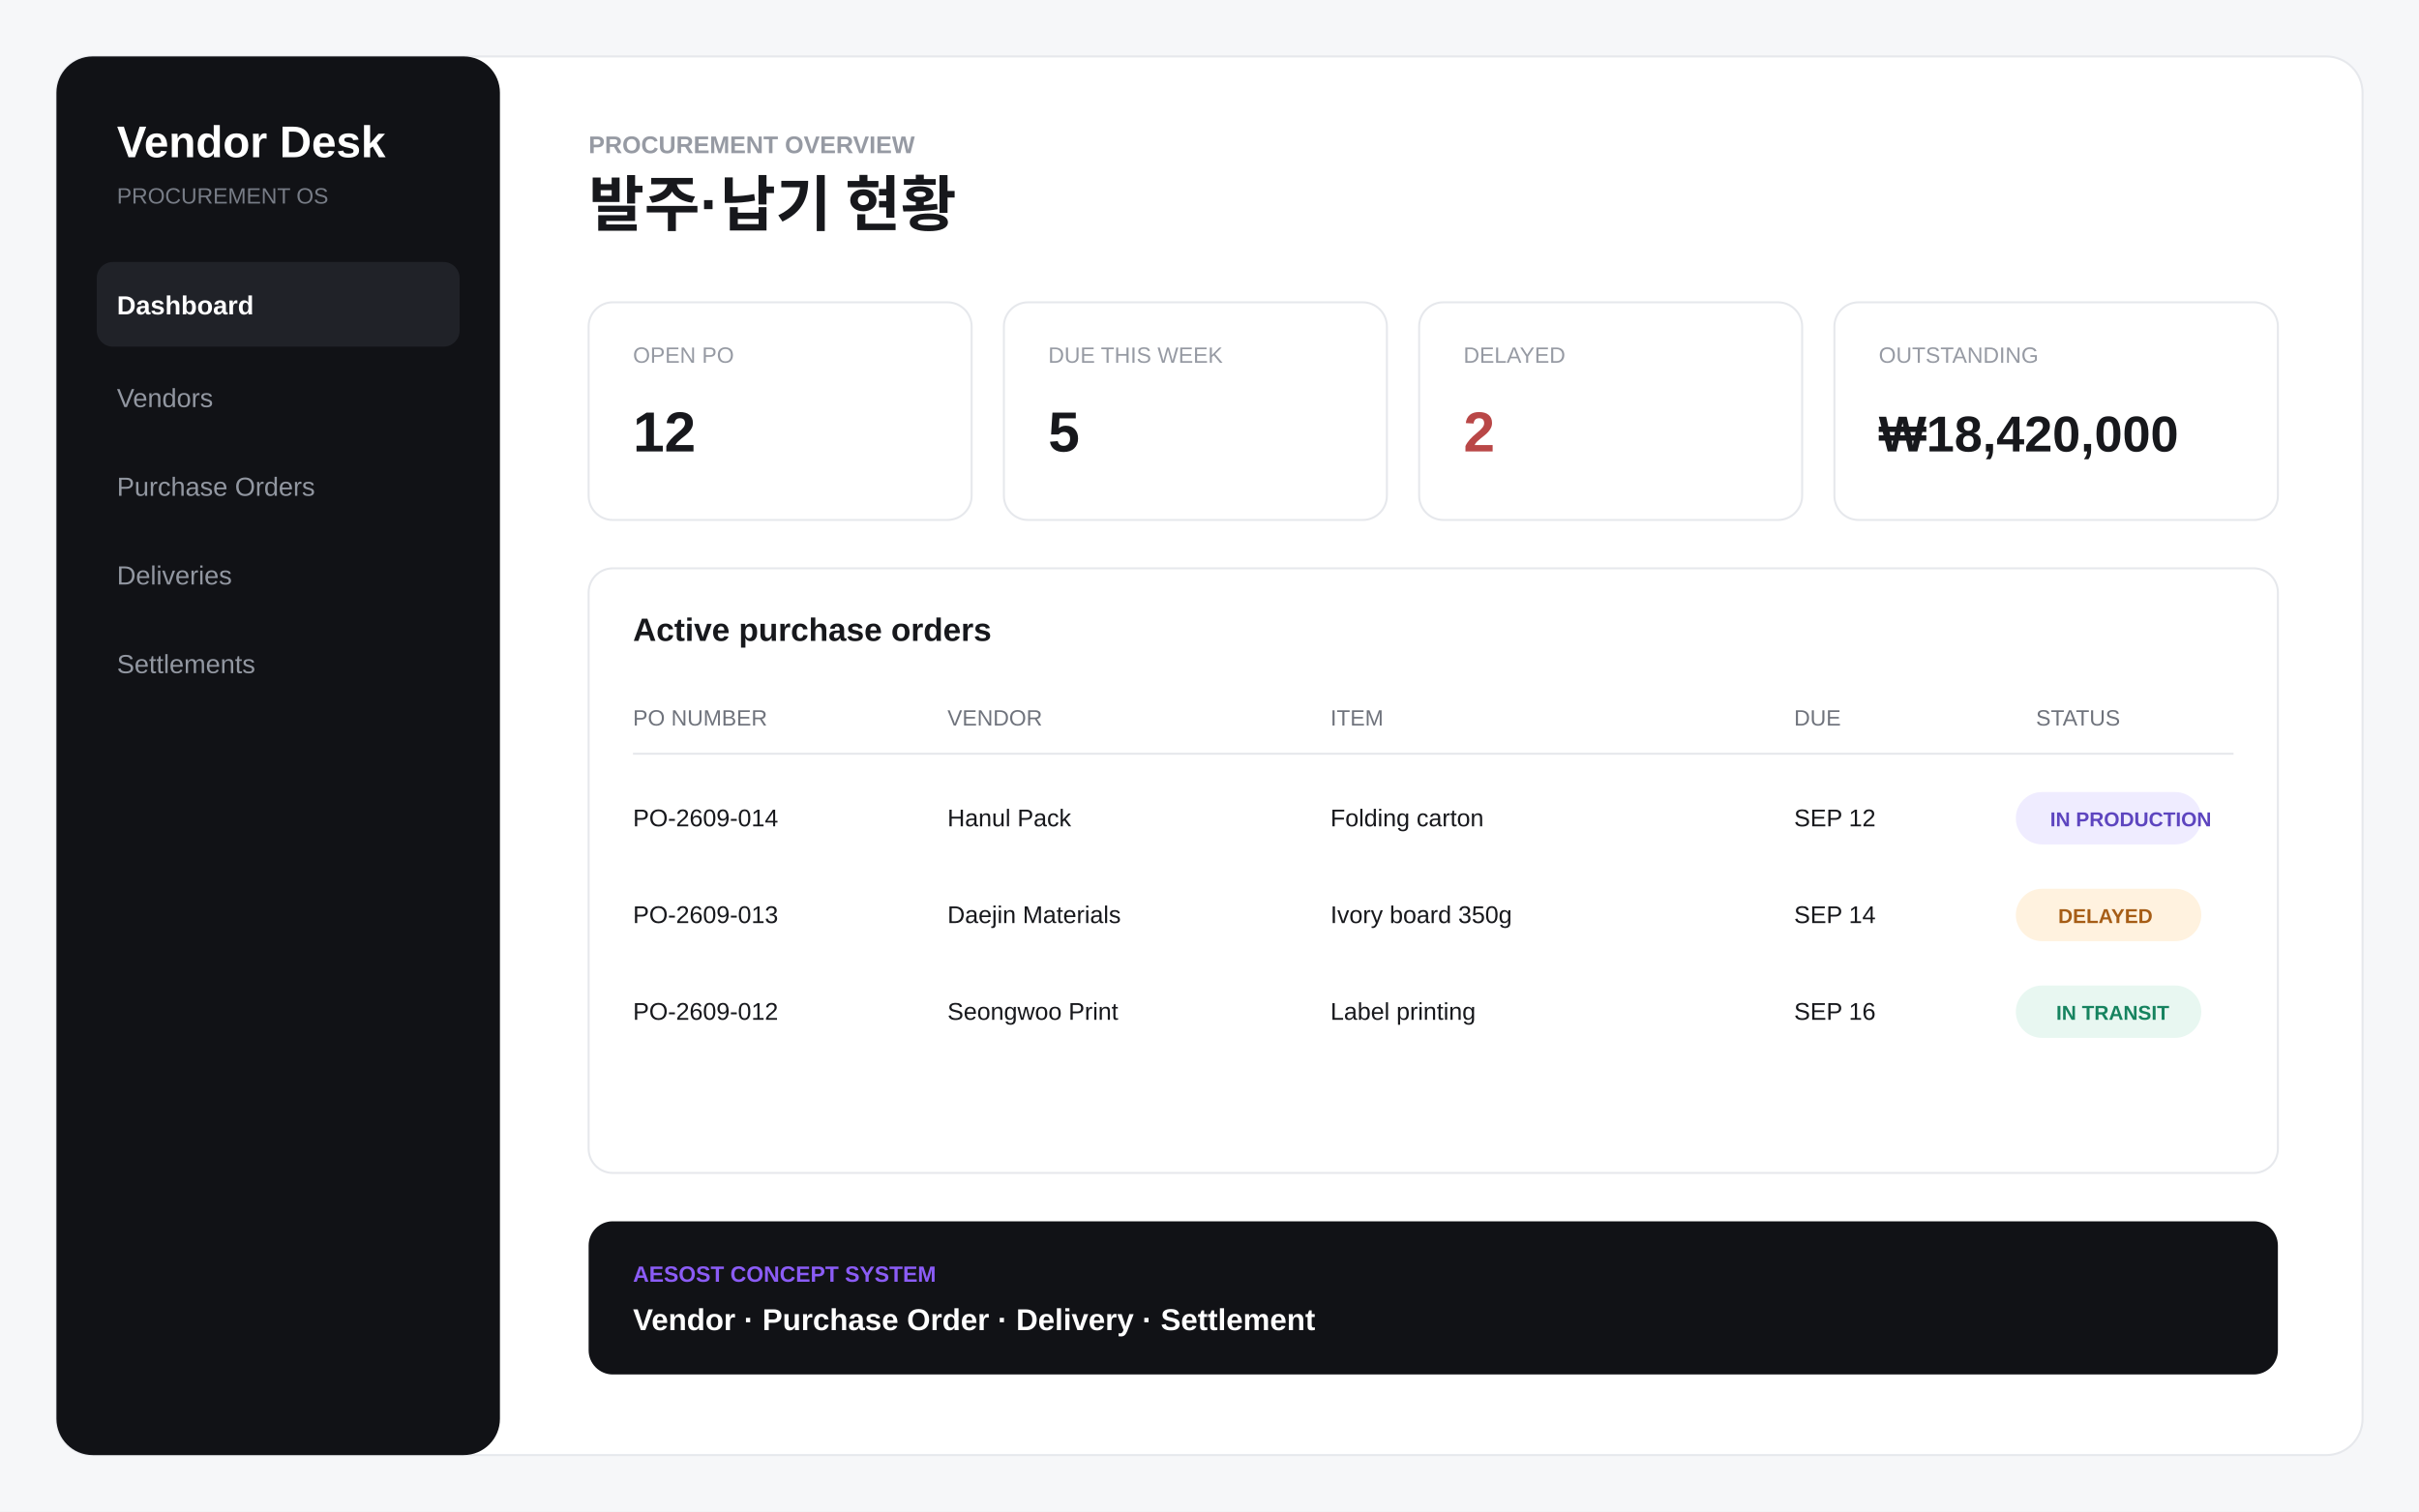
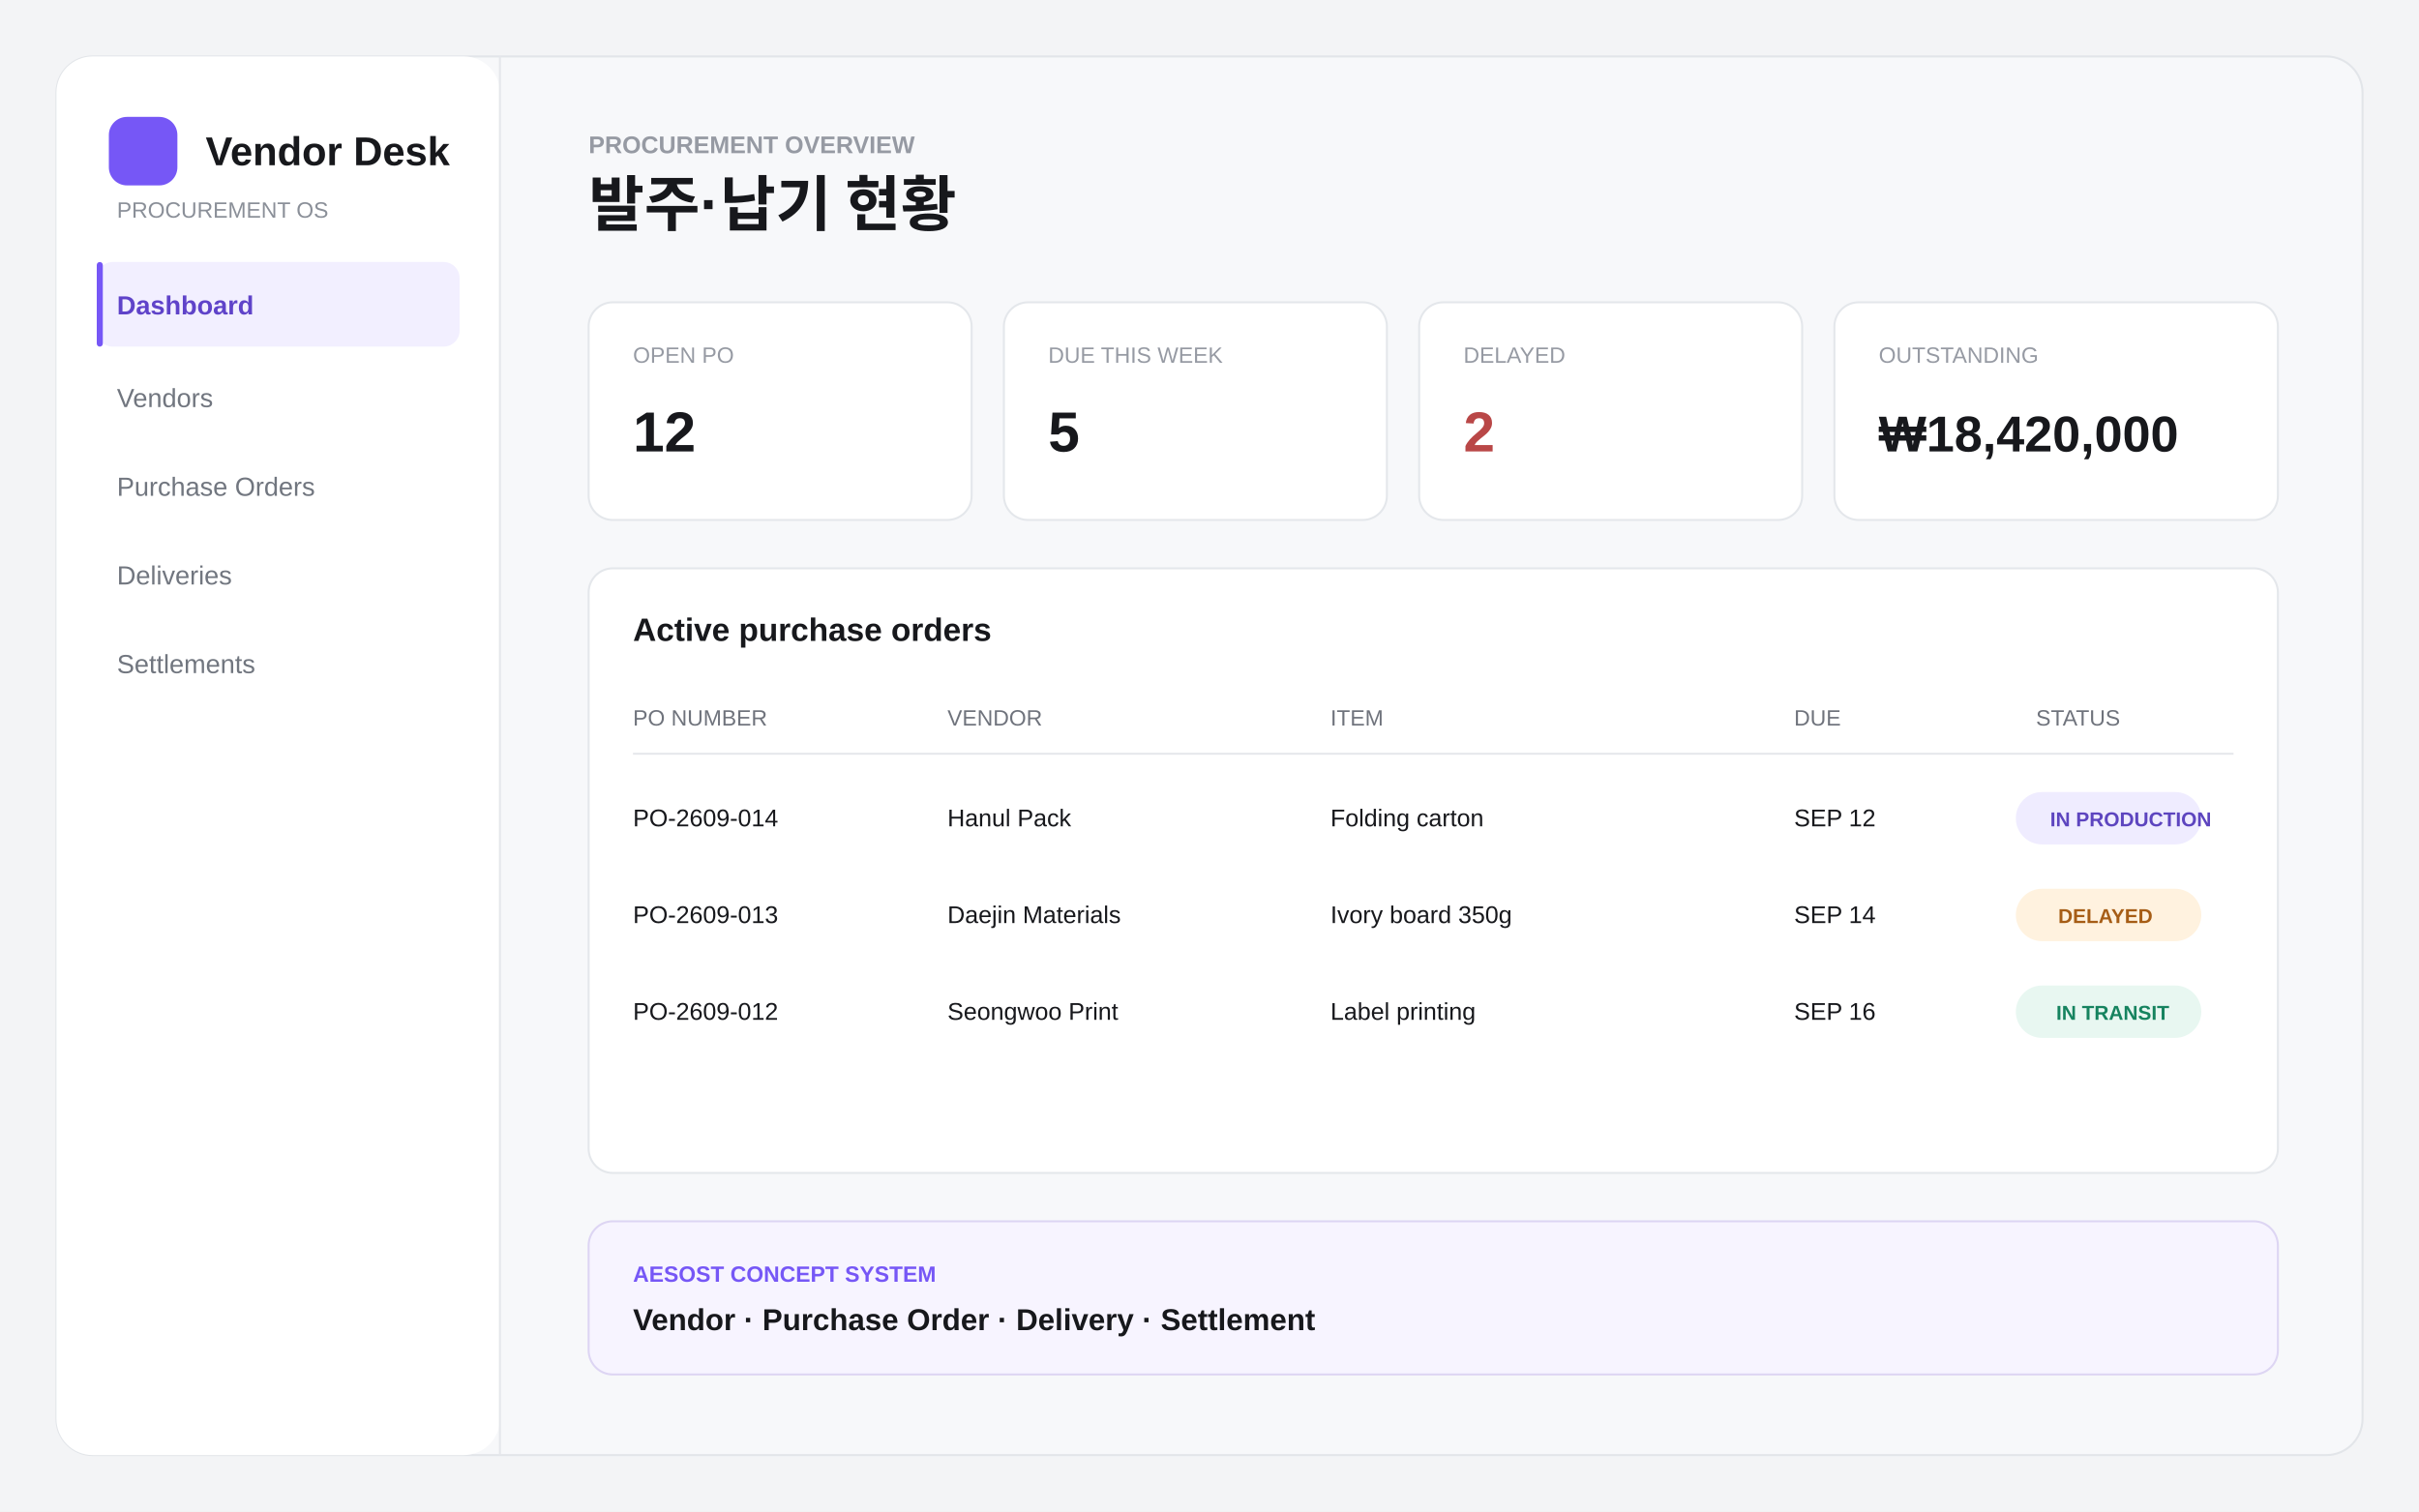
<svg xmlns="http://www.w3.org/2000/svg" viewBox="0 0 1200 750">
-   <rect width="1200" height="750" fill="#f6f7f9" />
-   <rect x="28" y="28" width="1144" height="694" rx="18" fill="#fff" stroke="#e6e8ec" />
-   <rect x="28" y="28" width="220" height="694" rx="18" fill="#111216" />
-   <text x="58" y="78" font-family="Arial,sans-serif" font-size="22" font-weight="700" fill="#fff">Vendor Desk</text>
-   <text x="58" y="101" font-family="Arial,sans-serif" font-size="11" fill="#777c86">PROCUREMENT OS</text>
-   <g font-family="Arial,sans-serif" font-size="13" fill="#9297a1">
+   <rect width="1200" height="750" fill="#F3F4F6" />
+   <rect x="28" y="28" width="1144" height="694" rx="18" fill="#F7F8FA" stroke="#E2E5E9" />
+   <rect x="28" y="28" width="220" height="694" rx="18" fill="#FFFFFF" />
+   <line x1="248" y1="28" x2="248" y2="722" stroke="#E5E7EB" />
+   <rect x="54" y="58" width="34" height="34" rx="9" fill="#7657F6" />
+   <text x="102" y="82" font-family="Arial,sans-serif" font-size="20" font-weight="700" fill="#17181C">Vendor Desk</text>
+   <text x="58" y="108" font-family="Arial,sans-serif" font-size="11" fill="#8A8F98">PROCUREMENT OS</text>
+   <g font-family="Arial,sans-serif" font-size="13" fill="#71767F">
    <text x="58" y="158">Dashboard</text>
    <text x="58" y="202">Vendors</text>
    <text x="58" y="246">Purchase Orders</text>
    <text x="58" y="290">Deliveries</text>
    <text x="58" y="334">Settlements</text>
  </g>
-   <rect x="48" y="130" width="180" height="42" rx="8" fill="#202228" />
-   <text x="58" y="156" font-family="Arial,sans-serif" font-size="13" font-weight="700" fill="#fff">Dashboard</text>
-   <text x="292" y="76" font-family="Arial,sans-serif" font-size="12" font-weight="700" fill="#969aa3">PROCUREMENT OVERVIEW</text>
-   <text x="292" y="112" font-family="Arial,sans-serif" font-size="30" font-weight="700" fill="#17181c">발주·납기 현황</text>
+   <rect x="48" y="130" width="180" height="42" rx="8" fill="#F2EFFF" />
+   <rect x="48" y="130" width="3" height="42" rx="1.5" fill="#7657F6" />
+   <text x="58" y="156" font-family="Arial,sans-serif" font-size="13" font-weight="700" fill="#5F43C9">Dashboard</text>
+   <text x="292" y="76" font-family="Arial,sans-serif" font-size="12" font-weight="700" fill="#969AA3">PROCUREMENT OVERVIEW</text>
+   <text x="292" y="112" font-family="Arial,sans-serif" font-size="30" font-weight="700" fill="#17181C">발주·납기 현황</text>
  <g>
-     <rect x="292" y="150" width="190" height="108" rx="12" fill="#fff" stroke="#e6e8ec" />
-     <text x="314" y="180" font-family="Arial,sans-serif" font-size="11" fill="#969aa3">OPEN PO</text>
-     <text x="314" y="224" font-family="Arial,sans-serif" font-size="28" font-weight="700" fill="#17181c">12</text>
-     <rect x="498" y="150" width="190" height="108" rx="12" fill="#fff" stroke="#e6e8ec" />
-     <text x="520" y="180" font-family="Arial,sans-serif" font-size="11" fill="#969aa3">DUE THIS WEEK</text>
-     <text x="520" y="224" font-family="Arial,sans-serif" font-size="28" font-weight="700" fill="#17181c">5</text>
-     <rect x="704" y="150" width="190" height="108" rx="12" fill="#fff" stroke="#e6e8ec" />
-     <text x="726" y="180" font-family="Arial,sans-serif" font-size="11" fill="#969aa3">DELAYED</text>
-     <text x="726" y="224" font-family="Arial,sans-serif" font-size="28" font-weight="700" fill="#b94747">2</text>
-     <rect x="910" y="150" width="220" height="108" rx="12" fill="#fff" stroke="#e6e8ec" />
-     <text x="932" y="180" font-family="Arial,sans-serif" font-size="11" fill="#969aa3">OUTSTANDING</text>
-     <text x="932" y="224" font-family="Arial,sans-serif" font-size="25" font-weight="700" fill="#17181c">₩18,420,000</text>
+     <rect x="292" y="150" width="190" height="108" rx="12" fill="#FFFFFF" stroke="#E4E7EB" />
+     <text x="314" y="180" font-family="Arial,sans-serif" font-size="11" fill="#969AA3">OPEN PO</text>
+     <text x="314" y="224" font-family="Arial,sans-serif" font-size="28" font-weight="700" fill="#17181C">12</text>
+     <rect x="498" y="150" width="190" height="108" rx="12" fill="#FFFFFF" stroke="#E4E7EB" />
+     <text x="520" y="180" font-family="Arial,sans-serif" font-size="11" fill="#969AA3">DUE THIS WEEK</text>
+     <text x="520" y="224" font-family="Arial,sans-serif" font-size="28" font-weight="700" fill="#17181C">5</text>
+     <rect x="704" y="150" width="190" height="108" rx="12" fill="#FFFFFF" stroke="#E4E7EB" />
+     <text x="726" y="180" font-family="Arial,sans-serif" font-size="11" fill="#969AA3">DELAYED</text>
+     <text x="726" y="224" font-family="Arial,sans-serif" font-size="28" font-weight="700" fill="#B94747">2</text>
+     <rect x="910" y="150" width="220" height="108" rx="12" fill="#FFFFFF" stroke="#E4E7EB" />
+     <text x="932" y="180" font-family="Arial,sans-serif" font-size="11" fill="#969AA3">OUTSTANDING</text>
+     <text x="932" y="224" font-family="Arial,sans-serif" font-size="25" font-weight="700" fill="#17181C">₩18,420,000</text>
  </g>
-   <rect x="292" y="282" width="838" height="300" rx="12" fill="#fff" stroke="#e6e8ec" />
-   <text x="314" y="318" font-family="Arial,sans-serif" font-size="16" font-weight="700" fill="#17181c">Active purchase orders</text>
-   <g font-family="Arial,sans-serif" font-size="11" fill="#6f737c">
+   <rect x="292" y="282" width="838" height="300" rx="12" fill="#FFFFFF" stroke="#E4E7EB" />
+   <text x="314" y="318" font-family="Arial,sans-serif" font-size="16" font-weight="700" fill="#17181C">Active purchase orders</text>
+   <g font-family="Arial,sans-serif" font-size="11" fill="#6F737C">
    <text x="314" y="360">PO NUMBER</text>
    <text x="470" y="360">VENDOR</text>
    <text x="660" y="360">ITEM</text>
    <text x="890" y="360">DUE</text>
    <text x="1010" y="360">STATUS</text>
  </g>
-   <line x1="314" y1="374" x2="1108" y2="374" stroke="#e6e8ec" />
-   <g font-family="Arial,sans-serif" font-size="12" fill="#17181c">
+   <line x1="314" y1="374" x2="1108" y2="374" stroke="#E6E8EC" />
+   <g font-family="Arial,sans-serif" font-size="12" fill="#17181C">
    <text x="314" y="410">PO-2609-014</text>
    <text x="470" y="410">Hanul Pack</text>
    <text x="660" y="410">Folding carton</text>
    <text x="890" y="410">SEP 12</text>
    <text x="314" y="458">PO-2609-013</text>
    <text x="470" y="458">Daejin Materials</text>
    <text x="660" y="458">Ivory board 350g</text>
    <text x="890" y="458">SEP 14</text>
    <text x="314" y="506">PO-2609-012</text>
    <text x="470" y="506">Seongwoo Print</text>
    <text x="660" y="506">Label printing</text>
    <text x="890" y="506">SEP 16</text>
  </g>
  <g font-family="Arial,sans-serif" font-size="10" font-weight="700">
-     <rect x="1000" y="393" width="92" height="26" rx="13" fill="#efecff" />
-     <text x="1017" y="410" fill="#5d45bf">IN PRODUCTION</text>
-     <rect x="1000" y="441" width="92" height="26" rx="13" fill="#fff2df" />
-     <text x="1021" y="458" fill="#a65d16">DELAYED</text>
-     <rect x="1000" y="489" width="92" height="26" rx="13" fill="#e8f7f1" />
-     <text x="1020" y="506" fill="#16835f">IN TRANSIT</text>
+     <rect x="1000" y="393" width="92" height="26" rx="13" fill="#EFECFF" />
+     <text x="1017" y="410" fill="#5D45BF">IN PRODUCTION</text>
+     <rect x="1000" y="441" width="92" height="26" rx="13" fill="#FFF2DF" />
+     <text x="1021" y="458" fill="#A65D16">DELAYED</text>
+     <rect x="1000" y="489" width="92" height="26" rx="13" fill="#E8F7F1" />
+     <text x="1020" y="506" fill="#16835F">IN TRANSIT</text>
  </g>
-   <rect x="292" y="606" width="838" height="76" rx="12" fill="#111216" />
-   <text x="314" y="636" font-family="Arial,sans-serif" font-size="11" font-weight="700" fill="#8b5cf6">AESOST CONCEPT SYSTEM</text>
-   <text x="314" y="660" font-family="Arial,sans-serif" font-size="15" font-weight="700" fill="#fff">Vendor · Purchase Order · Delivery · Settlement</text>
+   <rect x="292" y="606" width="838" height="76" rx="12" fill="#F7F4FF" stroke="#DDD5F3" />
+   <text x="314" y="636" font-family="Arial,sans-serif" font-size="11" font-weight="700" fill="#7657F6">AESOST CONCEPT SYSTEM</text>
+   <text x="314" y="660" font-family="Arial,sans-serif" font-size="15" font-weight="700" fill="#17181C">Vendor · Purchase Order · Delivery · Settlement</text>
</svg>
